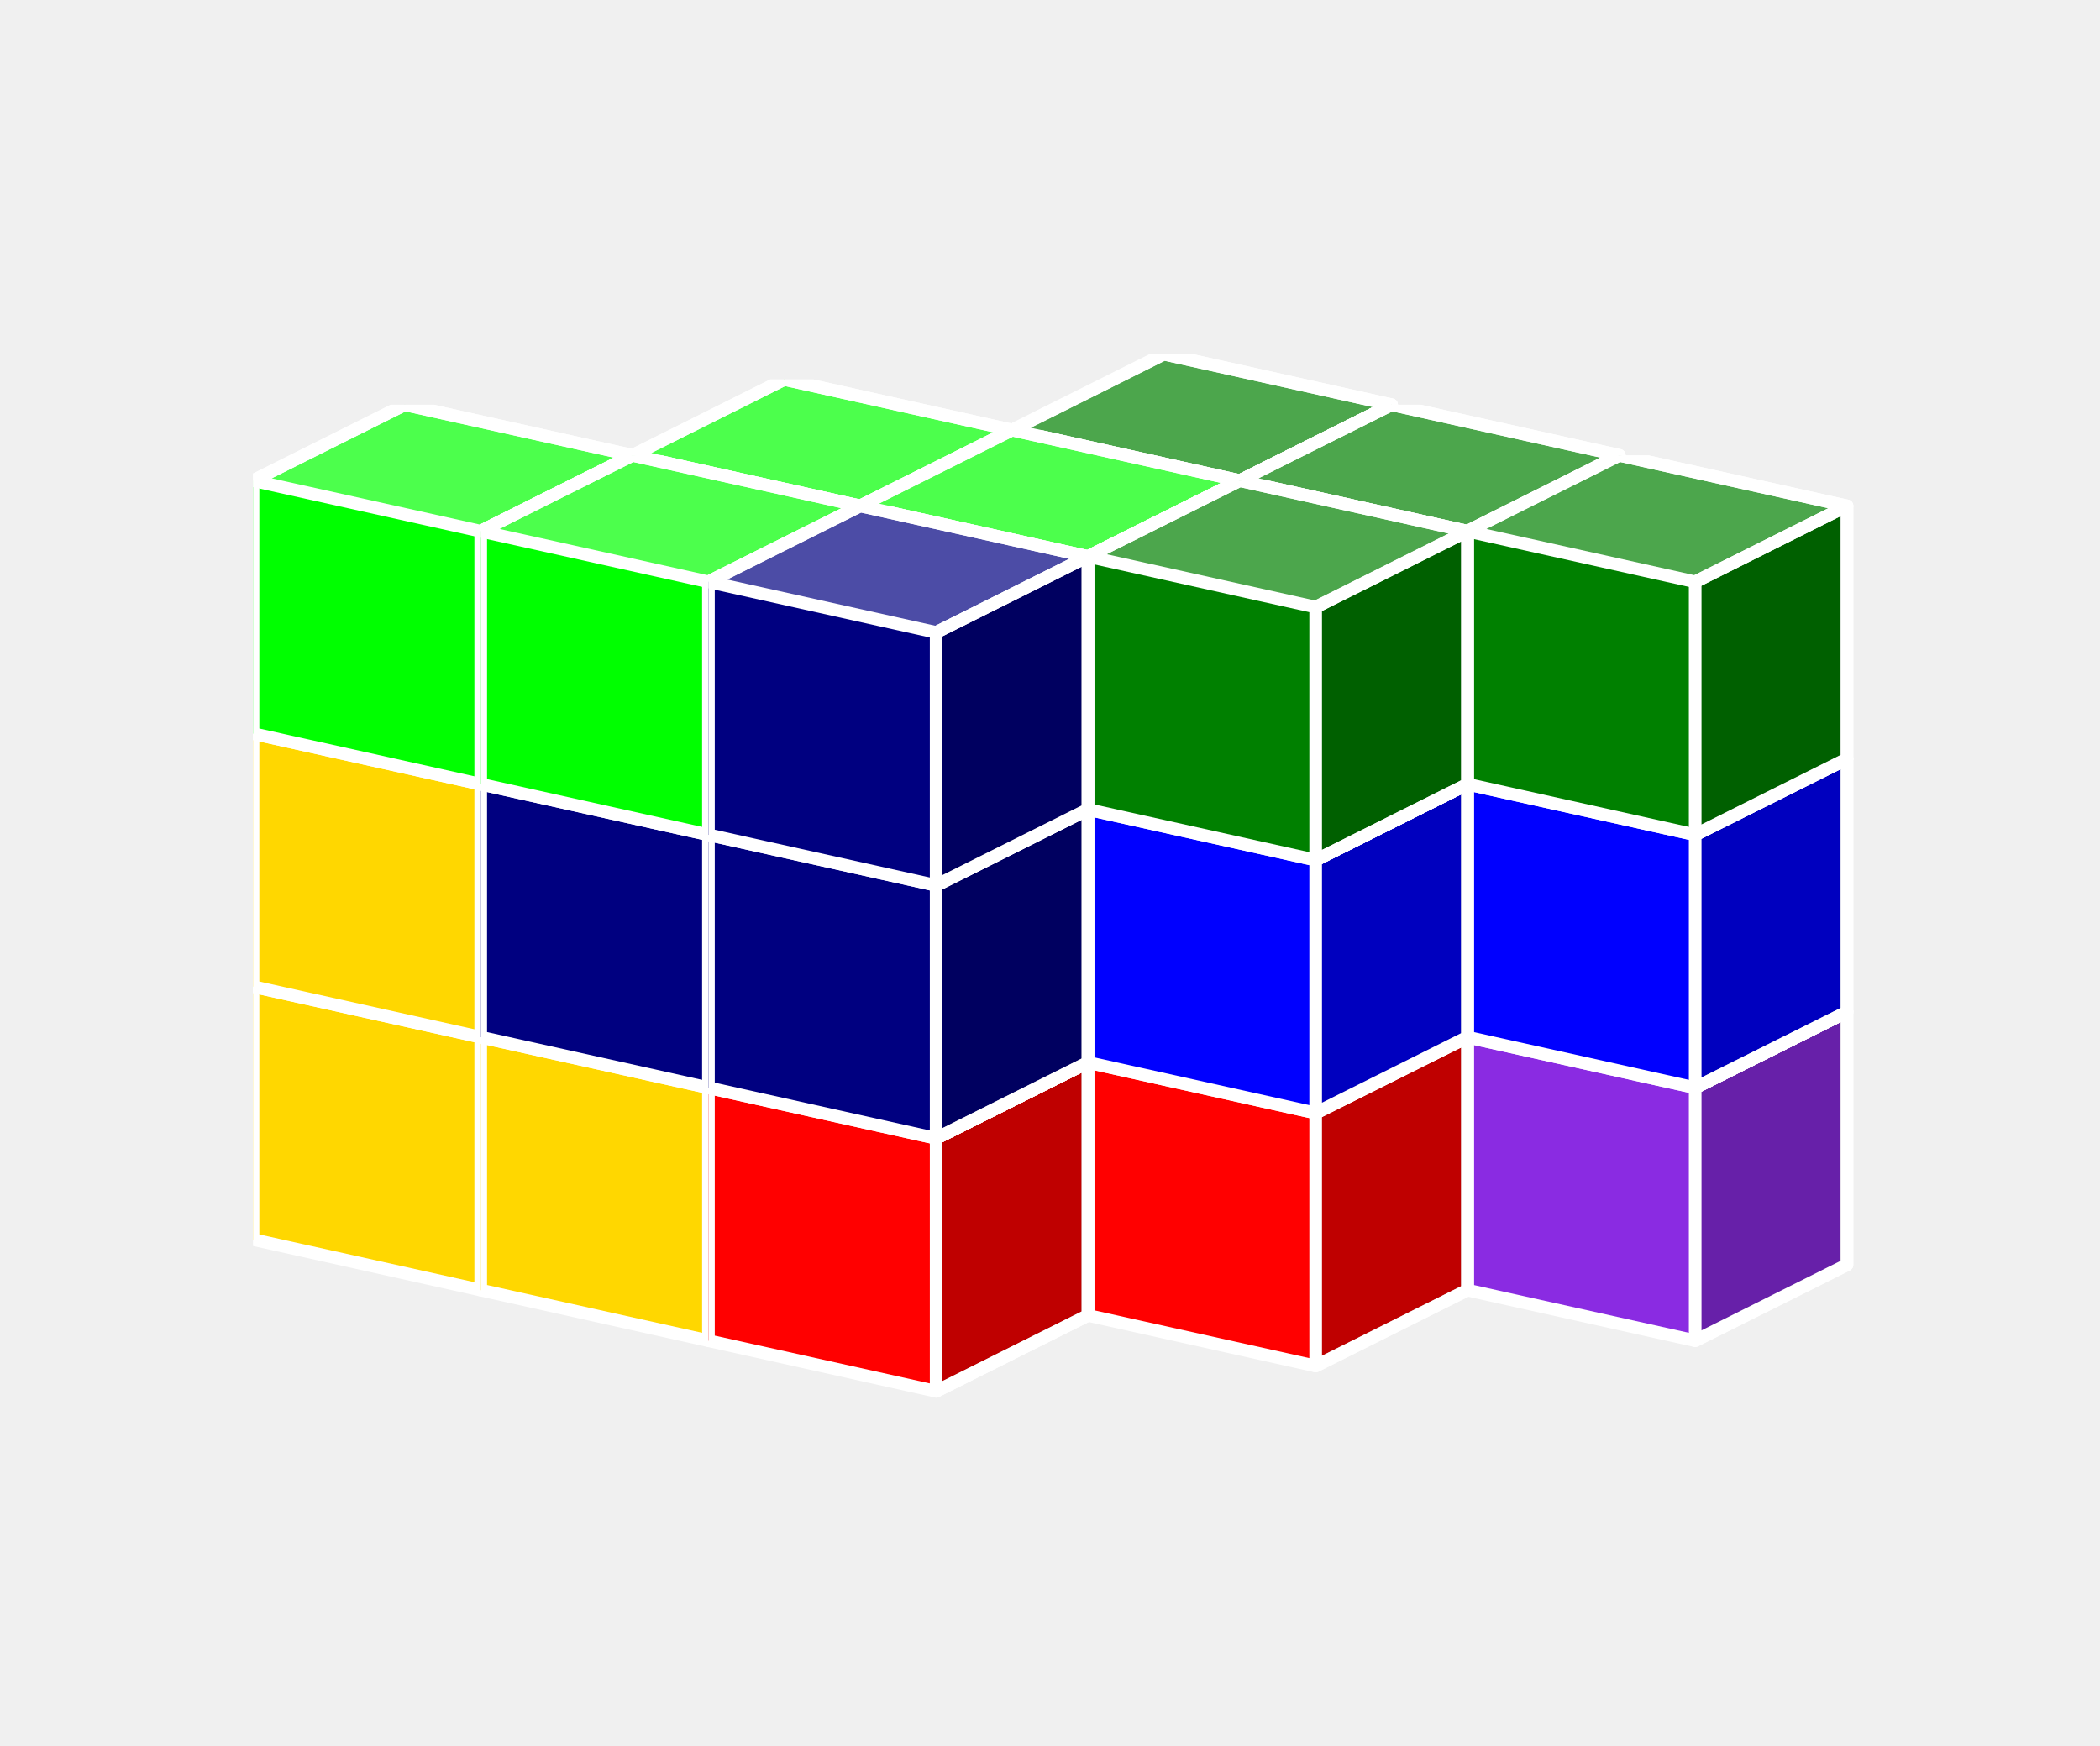
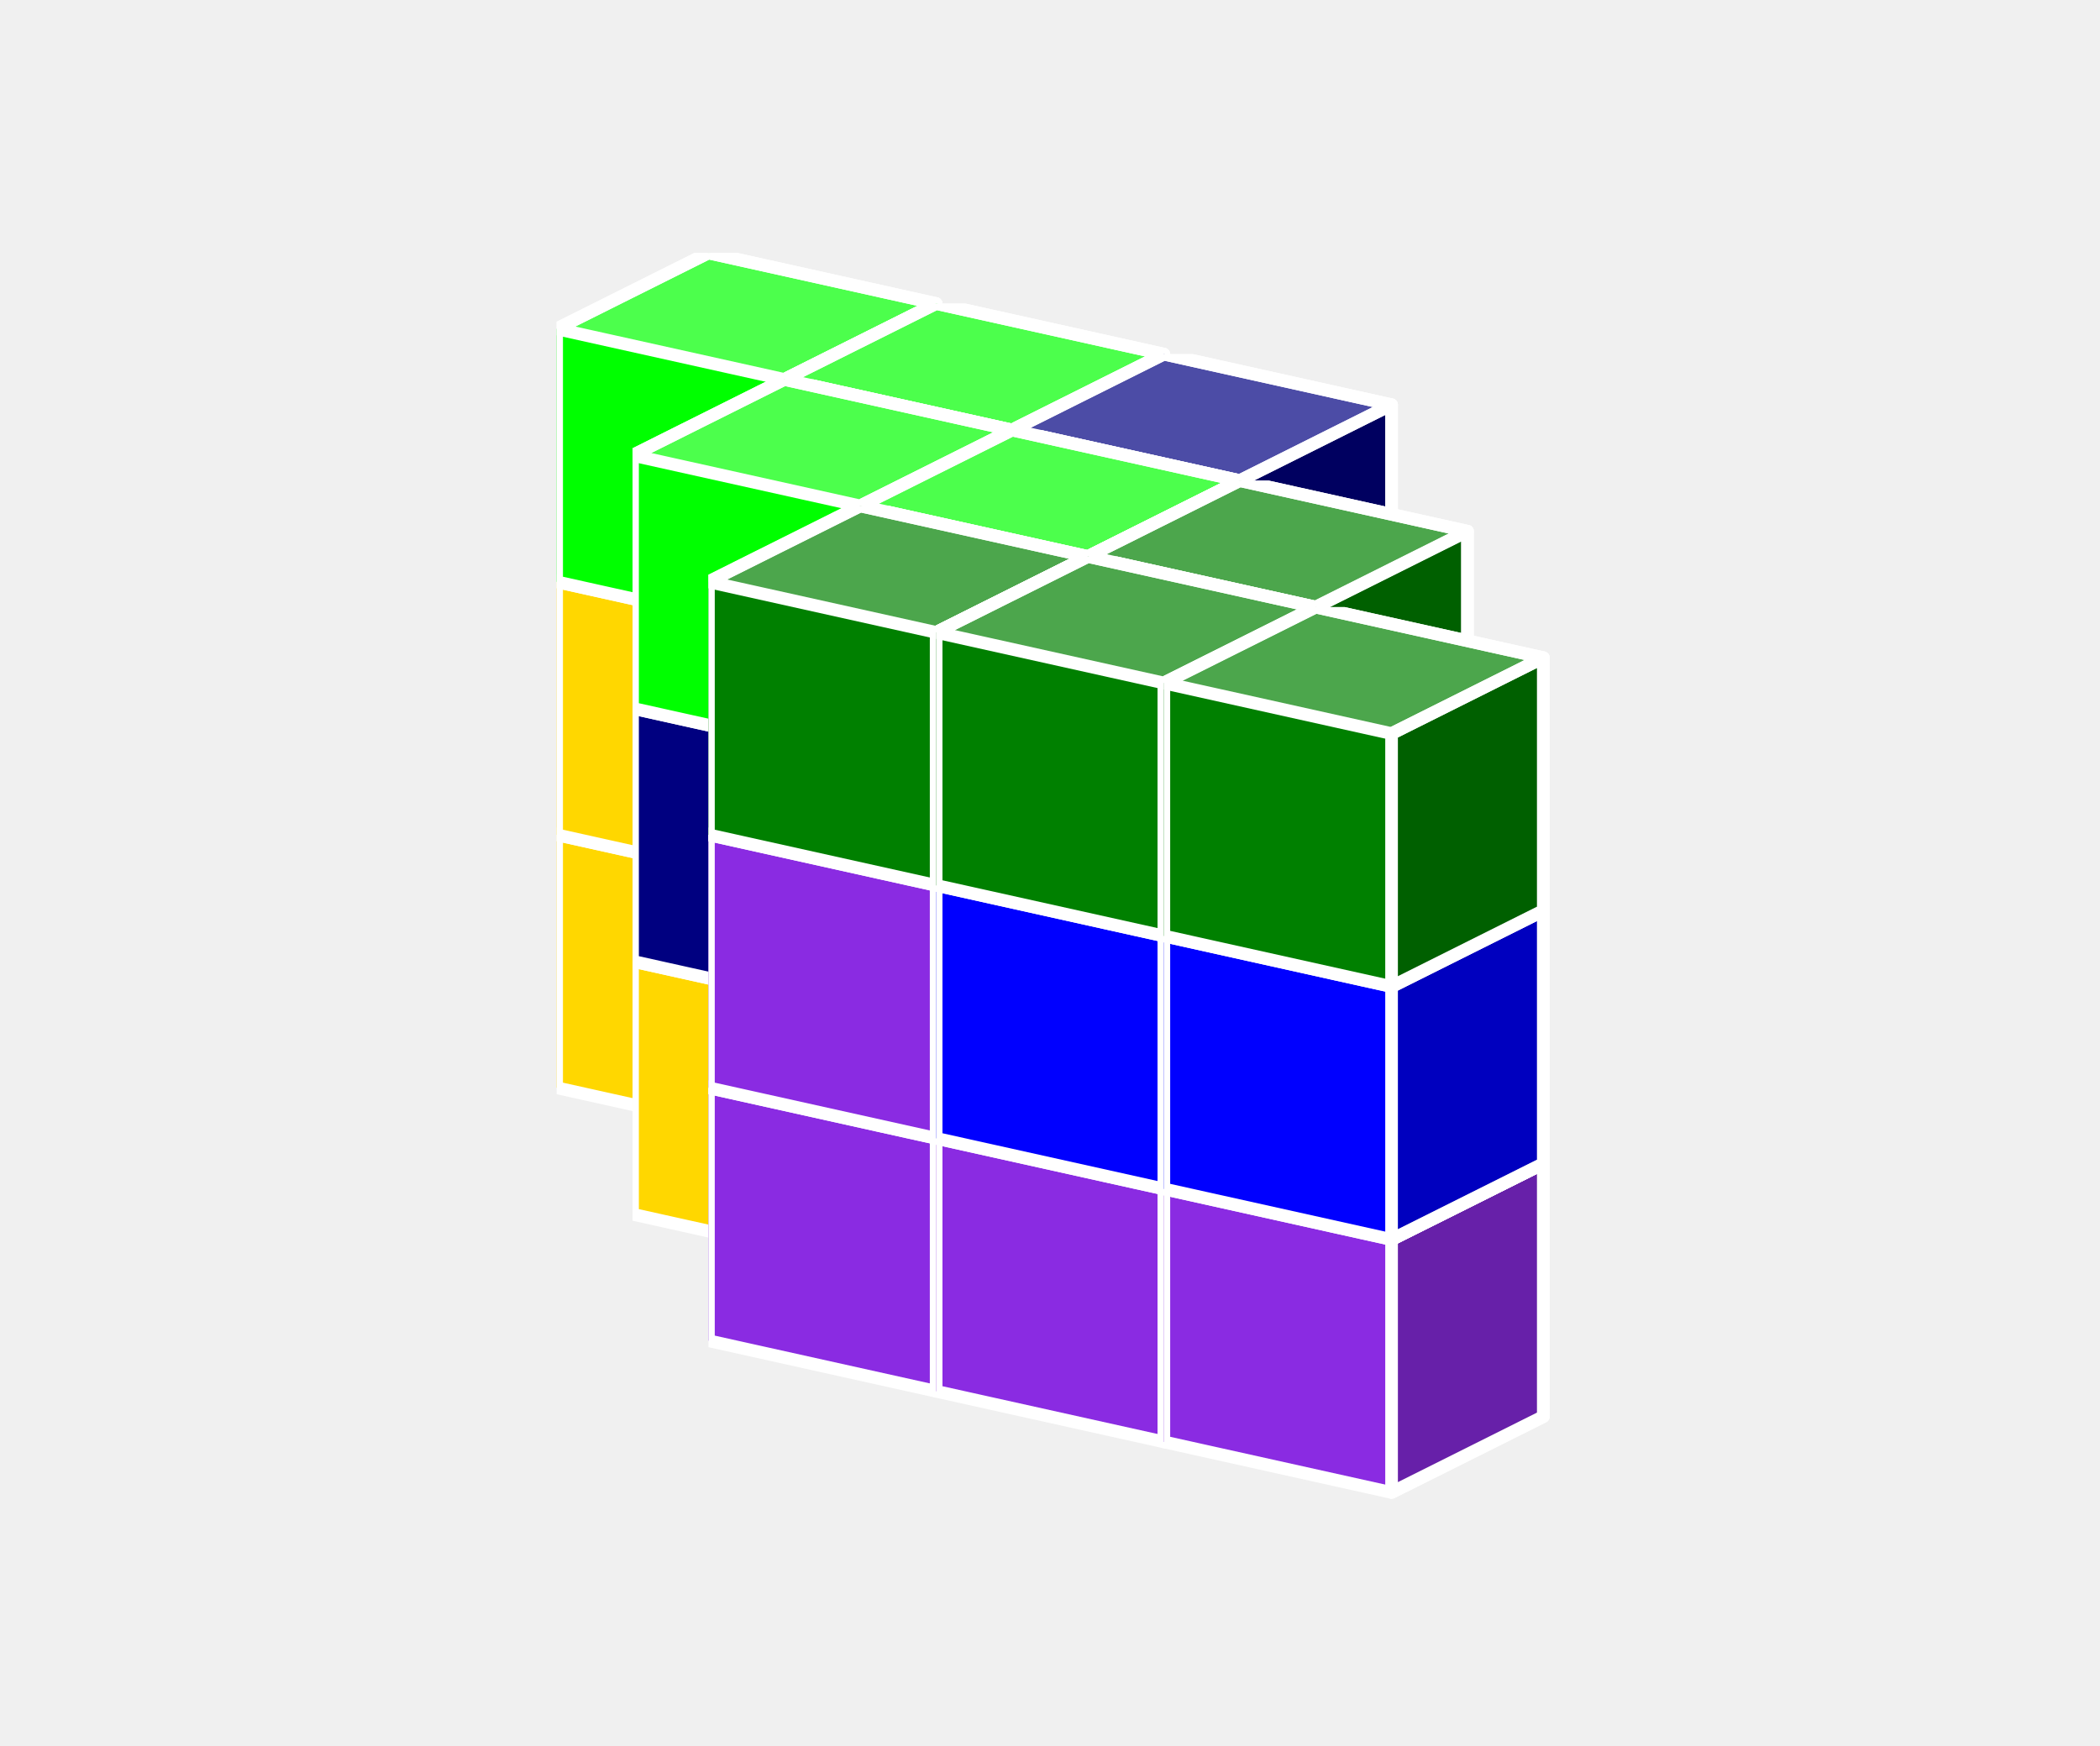
<svg xmlns="http://www.w3.org/2000/svg" xmlns:xlink="http://www.w3.org/1999/xlink" width="83" height="69" viewBox="0 0 83 69">
  <defs>
+     <symbol id="cube0">
+       <polygon fill="gray" stroke="white" stroke-width="0.5" stroke-linejoin="round" points="0,13 9,15 15,12 15,2 6,0 0,3" />
+       <polygon fill="black" fill-opacity="0.25" stroke="white" stroke-width="0.5" stroke-linejoin="round" points="9,15 15,12 15,2 9,5" />
+       <polygon fill="white" fill-opacity="0.30" stroke="white" stroke-width="0.5" stroke-linejoin="round" points="0,3 9,5 15,2 6,0" />
+     </symbol>
    <symbol id="cubeL">
      <polygon fill="blueviolet" stroke="white" stroke-width="0.5" stroke-linejoin="round" points="0,13 9,15 15,12 15,2 6,0 0,3" />
      <polygon fill="black" fill-opacity="0.25" stroke="white" stroke-width="0.5" stroke-linejoin="round" points="9,15 15,12 15,2 9,5" />
      <polygon fill="white" fill-opacity="0.30" stroke="white" stroke-width="0.5" stroke-linejoin="round" points="0,3 9,5 15,2 6,0" />
    </symbol>
    <symbol id="cubeT">
      <polygon fill="green" stroke="white" stroke-width="0.5" stroke-linejoin="round" points="0,13 9,15 15,12 15,2 6,0 0,3" />
      <polygon fill="black" fill-opacity="0.25" stroke="white" stroke-width="0.5" stroke-linejoin="round" points="9,15 15,12 15,2 9,5" />
      <polygon fill="white" fill-opacity="0.30" stroke="white" stroke-width="0.5" stroke-linejoin="round" points="0,3 9,5 15,2 6,0" />
    </symbol>
    <symbol id="cubeV">
      <polygon fill="blue" stroke="white" stroke-width="0.5" stroke-linejoin="round" points="0,13 9,15 15,12 15,2 6,0 0,3" />
      <polygon fill="black" fill-opacity="0.25" stroke="white" stroke-width="0.5" stroke-linejoin="round" points="9,15 15,12 15,2 9,5" />
      <polygon fill="white" fill-opacity="0.30" stroke="white" stroke-width="0.5" stroke-linejoin="round" points="0,3 9,5 15,2 6,0" />
    </symbol>
    <symbol id="cubeZ">
      <polygon fill="lime" stroke="white" stroke-width="0.5" stroke-linejoin="round" points="0,13 9,15 15,12 15,2 6,0 0,3" />
      <polygon fill="black" fill-opacity="0.25" stroke="white" stroke-width="0.5" stroke-linejoin="round" points="9,15 15,12 15,2 9,5" />
      <polygon fill="white" fill-opacity="0.30" stroke="white" stroke-width="0.5" stroke-linejoin="round" points="0,3 9,5 15,2 6,0" />
    </symbol>
    <symbol id="cubea">
      <polygon fill="gold" stroke="white" stroke-width="0.5" stroke-linejoin="round" points="0,13 9,15 15,12 15,2 6,0 0,3" />
      <polygon fill="black" fill-opacity="0.25" stroke="white" stroke-width="0.5" stroke-linejoin="round" points="9,15 15,12 15,2 9,5" />
      <polygon fill="white" fill-opacity="0.30" stroke="white" stroke-width="0.5" stroke-linejoin="round" points="0,3 9,5 15,2 6,0" />
    </symbol>
    <symbol id="cubeb">
      <polygon fill="navy" stroke="white" stroke-width="0.5" stroke-linejoin="round" points="0,13 9,15 15,12 15,2 6,0 0,3" />
      <polygon fill="black" fill-opacity="0.25" stroke="white" stroke-width="0.5" stroke-linejoin="round" points="9,15 15,12 15,2 9,5" />
      <polygon fill="white" fill-opacity="0.30" stroke="white" stroke-width="0.5" stroke-linejoin="round" points="0,3 9,5 15,2 6,0" />
    </symbol>
    <symbol id="cubep">
      <polygon fill="red" stroke="white" stroke-width="0.5" stroke-linejoin="round" points="0,13 9,15 15,12 15,2 6,0 0,3" />
      <polygon fill="black" fill-opacity="0.25" stroke="white" stroke-width="0.5" stroke-linejoin="round" points="9,15 15,12 15,2 9,5" />
      <polygon fill="white" fill-opacity="0.30" stroke="white" stroke-width="0.5" stroke-linejoin="round" points="0,3 9,5 15,2 6,0" />
    </symbol>
  </defs>
  <g>
-     <use xlink:href="#cubeL" x="40.000" y="34.000" />
-     <use xlink:href="#cubeL" x="49.000" y="36.000" />
-     <use xlink:href="#cubeL" x="58.000" y="38.000" />
-     <use xlink:href="#cubeL" x="40.000" y="24.000" />
-     <use xlink:href="#cubeV" x="49.000" y="26.000" />
-     <use xlink:href="#cubeV" x="58.000" y="28.000" />
-     <use xlink:href="#cubeT" x="40.000" y="14.000" />
-     <use xlink:href="#cubeT" x="49.000" y="16.000" />
-     <use xlink:href="#cubeT" x="58.000" y="18.000" />
+     <use xlink:href="#cubea" x="22.000" y="30.000" />
+     <use xlink:href="#cubea" x="31.000" y="32.000" />
+     <use xlink:href="#cubep" x="40.000" y="34.000" />
+     <use xlink:href="#cubea" x="22.000" y="20.000" />
+     <use xlink:href="#cubeb" x="31.000" y="22.000" />
+     <use xlink:href="#cubeb" x="40.000" y="24.000" />
+     <use xlink:href="#cubeZ" x="22.000" y="10.000" />
+     <use xlink:href="#cubeZ" x="31.000" y="12.000" />
+     <use xlink:href="#cubeb" x="40.000" y="14.000" />
    <use xlink:href="#cubea" x="25.000" y="35.000" />
    <use xlink:href="#cubep" x="34.000" y="37.000" />
    <use xlink:href="#cubep" x="43.000" y="39.000" />
    <use xlink:href="#cubeb" x="25.000" y="25.000" />
    <use xlink:href="#cubep" x="34.000" y="27.000" />
    <use xlink:href="#cubeV" x="43.000" y="29.000" />
    <use xlink:href="#cubeZ" x="25.000" y="15.000" />
    <use xlink:href="#cubeZ" x="34.000" y="17.000" />
    <use xlink:href="#cubeT" x="43.000" y="19.000" />
-     <use xlink:href="#cubea" x="10.000" y="36.000" />
-     <use xlink:href="#cubea" x="19.000" y="38.000" />
-     <use xlink:href="#cubep" x="28.000" y="40.000" />
-     <use xlink:href="#cubea" x="10.000" y="26.000" />
-     <use xlink:href="#cubeb" x="19.000" y="28.000" />
-     <use xlink:href="#cubeb" x="28.000" y="30.000" />
-     <use xlink:href="#cubeZ" x="10.000" y="16.000" />
-     <use xlink:href="#cubeZ" x="19.000" y="18.000" />
-     <use xlink:href="#cubeb" x="28.000" y="20.000" />
+     <use xlink:href="#cubeL" x="28.000" y="40.000" />
+     <use xlink:href="#cubeL" x="37.000" y="42.000" />
+     <use xlink:href="#cubeL" x="46.000" y="44.000" />
+     <use xlink:href="#cubeL" x="28.000" y="30.000" />
+     <use xlink:href="#cubeV" x="37.000" y="32.000" />
+     <use xlink:href="#cubeV" x="46.000" y="34.000" />
+     <use xlink:href="#cubeT" x="28.000" y="20.000" />
+     <use xlink:href="#cubeT" x="37.000" y="22.000" />
+     <use xlink:href="#cubeT" x="46.000" y="24.000" />
  </g>
</svg>
